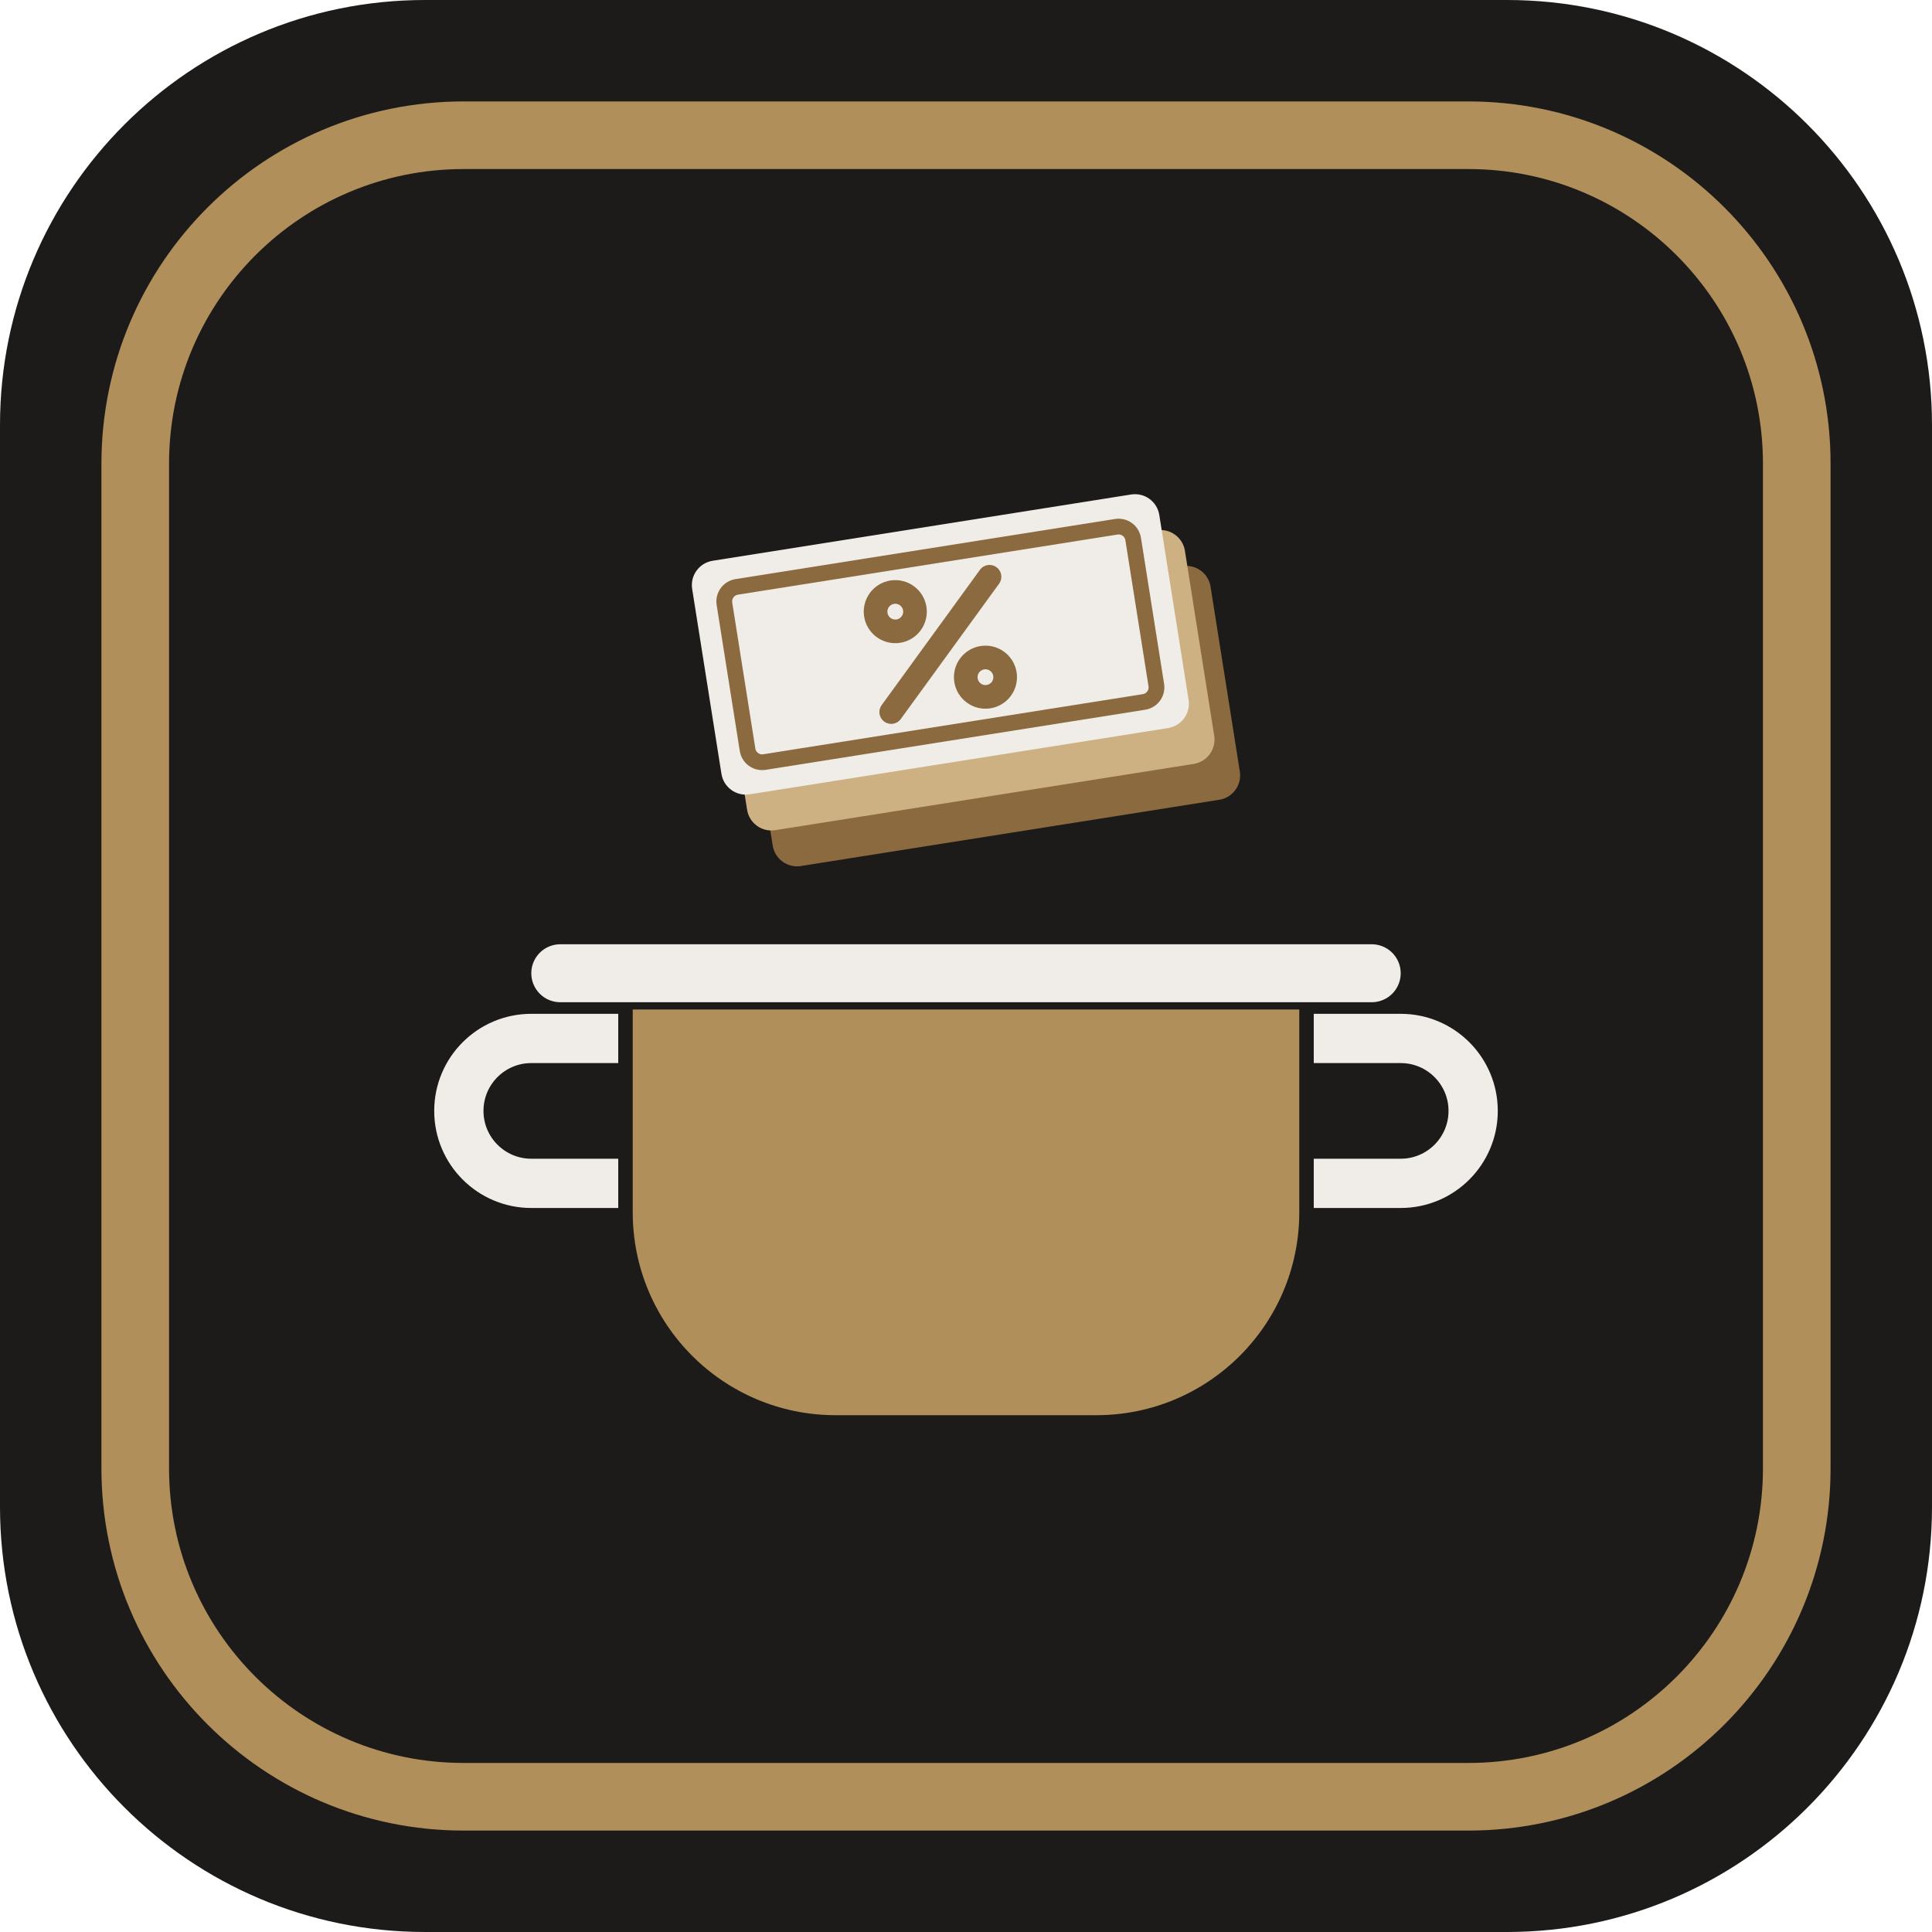
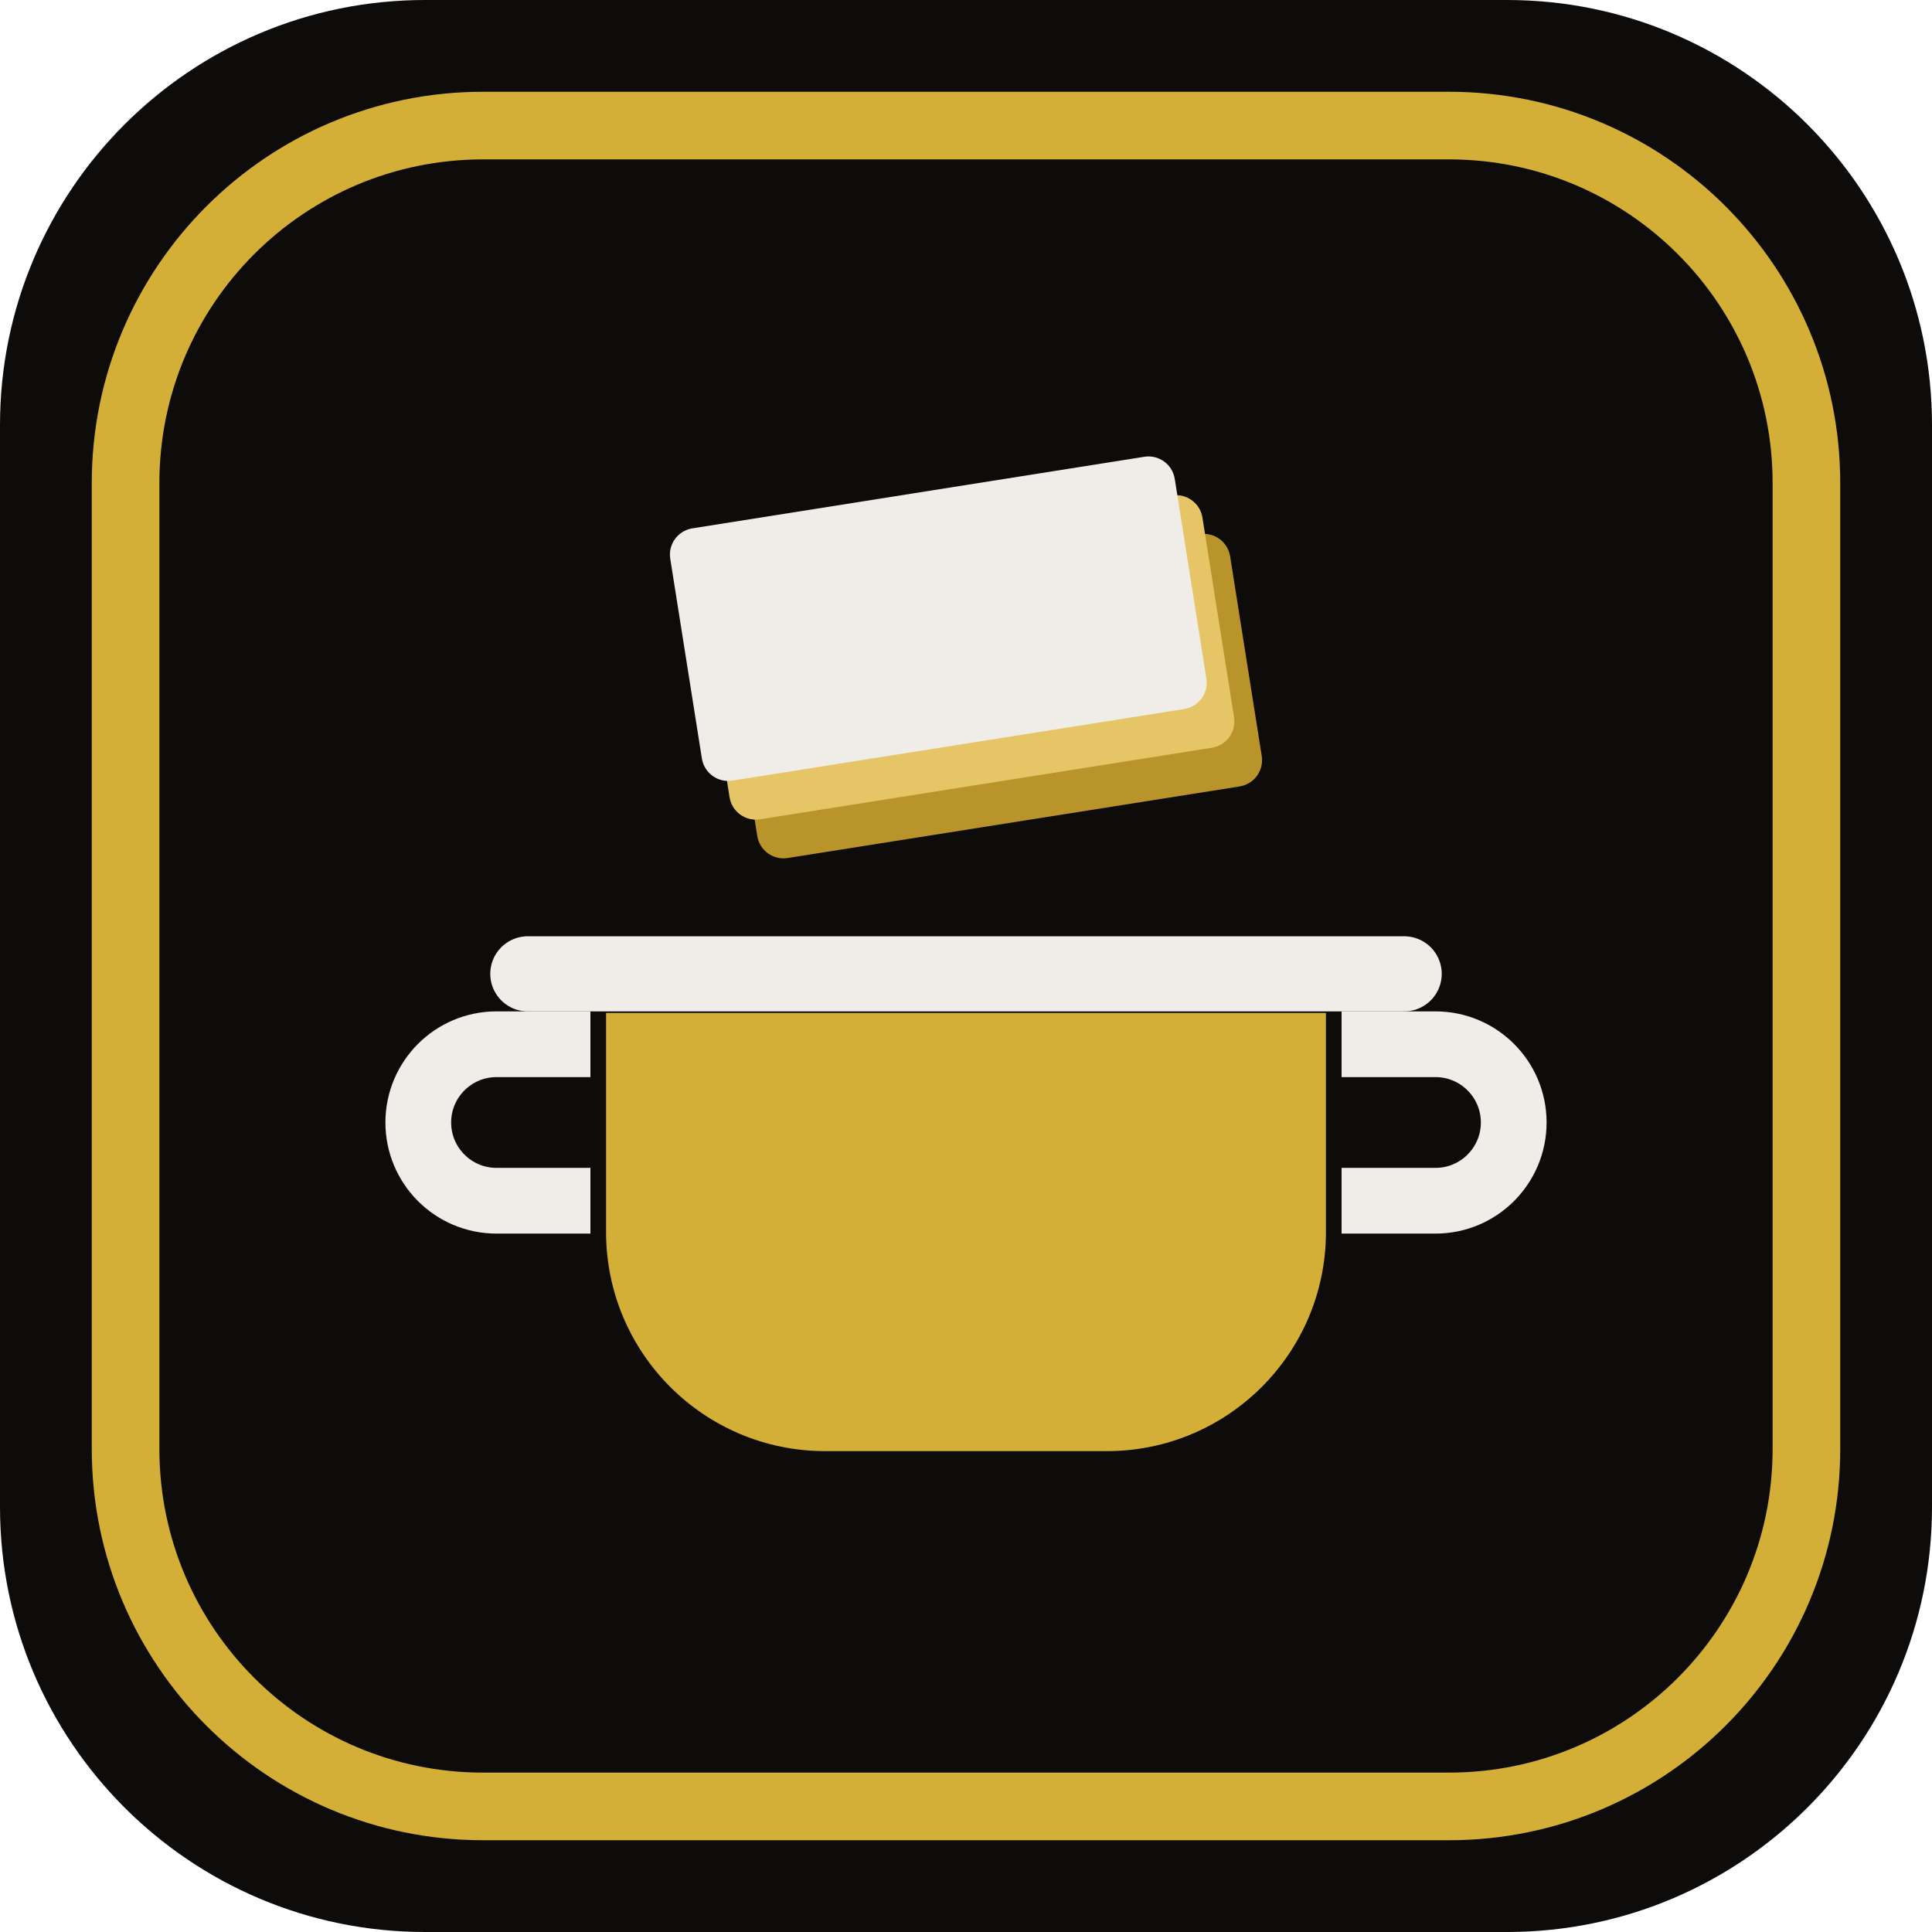
- <svg xmlns="http://www.w3.org/2000/svg" viewBox="0 0 200 200">
-   <rect width="200" height="200" rx="44" fill="#1c1b19" />
-   <rect x="14" y="14" width="172" height="172" rx="34" fill="none" stroke="#b08f5b" stroke-width="7" />
-   <g transform="translate(100,100) scale(1.5) translate(-100,-63)">
+ <svg xmlns="http://www.w3.org/2000/svg" viewBox="0 0 200 200" width="200" height="200">
+   <rect width="200" height="200" rx="44" fill="#0d0c0b" />
+   <rect x="13" y="13" width="174" height="174" rx="37" fill="none" stroke="#d4af37" stroke-width="7" />
+   <g transform="translate(100,100) scale(1.62) translate(-100,-63)">
    <g transform="translate(100,46) scale(0.68) translate(-100,-46)">
      <g transform="rotate(-9 100 42)">
-         <rect x="78" y="34" width="48" height="24" rx="2.5" fill="#8a6a3e" />
-         <rect x="76" y="30" width="48" height="24" rx="2.5" fill="#cdb183" />
+         <rect x="78" y="34" width="48" height="24" rx="2.5" fill="#b8942a" />
+         <rect x="76" y="30" width="48" height="24" rx="2.5" fill="#e5c566" />
        <rect x="74" y="26" width="48" height="24" rx="2.5" fill="#f0ede8" />
-         <rect x="77" y="29" width="42" height="18" rx="1.5" fill="none" stroke="#8a6a3e" stroke-width="1.6" />
-         <g fill="none" stroke="#8a6a3e" stroke-width="2.4" stroke-linecap="round">
-           <circle cx="94" cy="34" r="2" />
-           <circle cx="102" cy="42" r="2" />
-           <path d="M104 32 L92 44" />
-         </g>
      </g>
    </g>
-     <path d="M76 68 h-6 a5 5 0 0 0 0 10 h6 M124 68 h6 a5 5 0 0 1 0 10 h-6" fill="none" stroke="#f0ede8" stroke-width="3.4" />
-     <path d="M77 66 h46 v14 a14 14 0 0 1 -14 14 H91 a14 14 0 0 1 -14 -14 Z" fill="#b08f5b" />
-     <path d="M72 63.5 h56" stroke="#f0ede8" stroke-width="4" stroke-linecap="round" />
+     <path d="M76 68 h-6 a5 5 0 0 0 0 10 h6 M124 68 h6 a5 5 0 0 1 0 10 h-6" fill="none" stroke="#f0ede8" stroke-width="4.2" />
+     <path d="M77 66 h46 v14 a14 14 0 0 1 -14 14 H91 a14 14 0 0 1 -14 -14 Z" fill="#d4af37" />
+     <path d="M72 63.5 h56" stroke="#f0ede8" stroke-width="4.8" stroke-linecap="round" />
  </g>
</svg>
